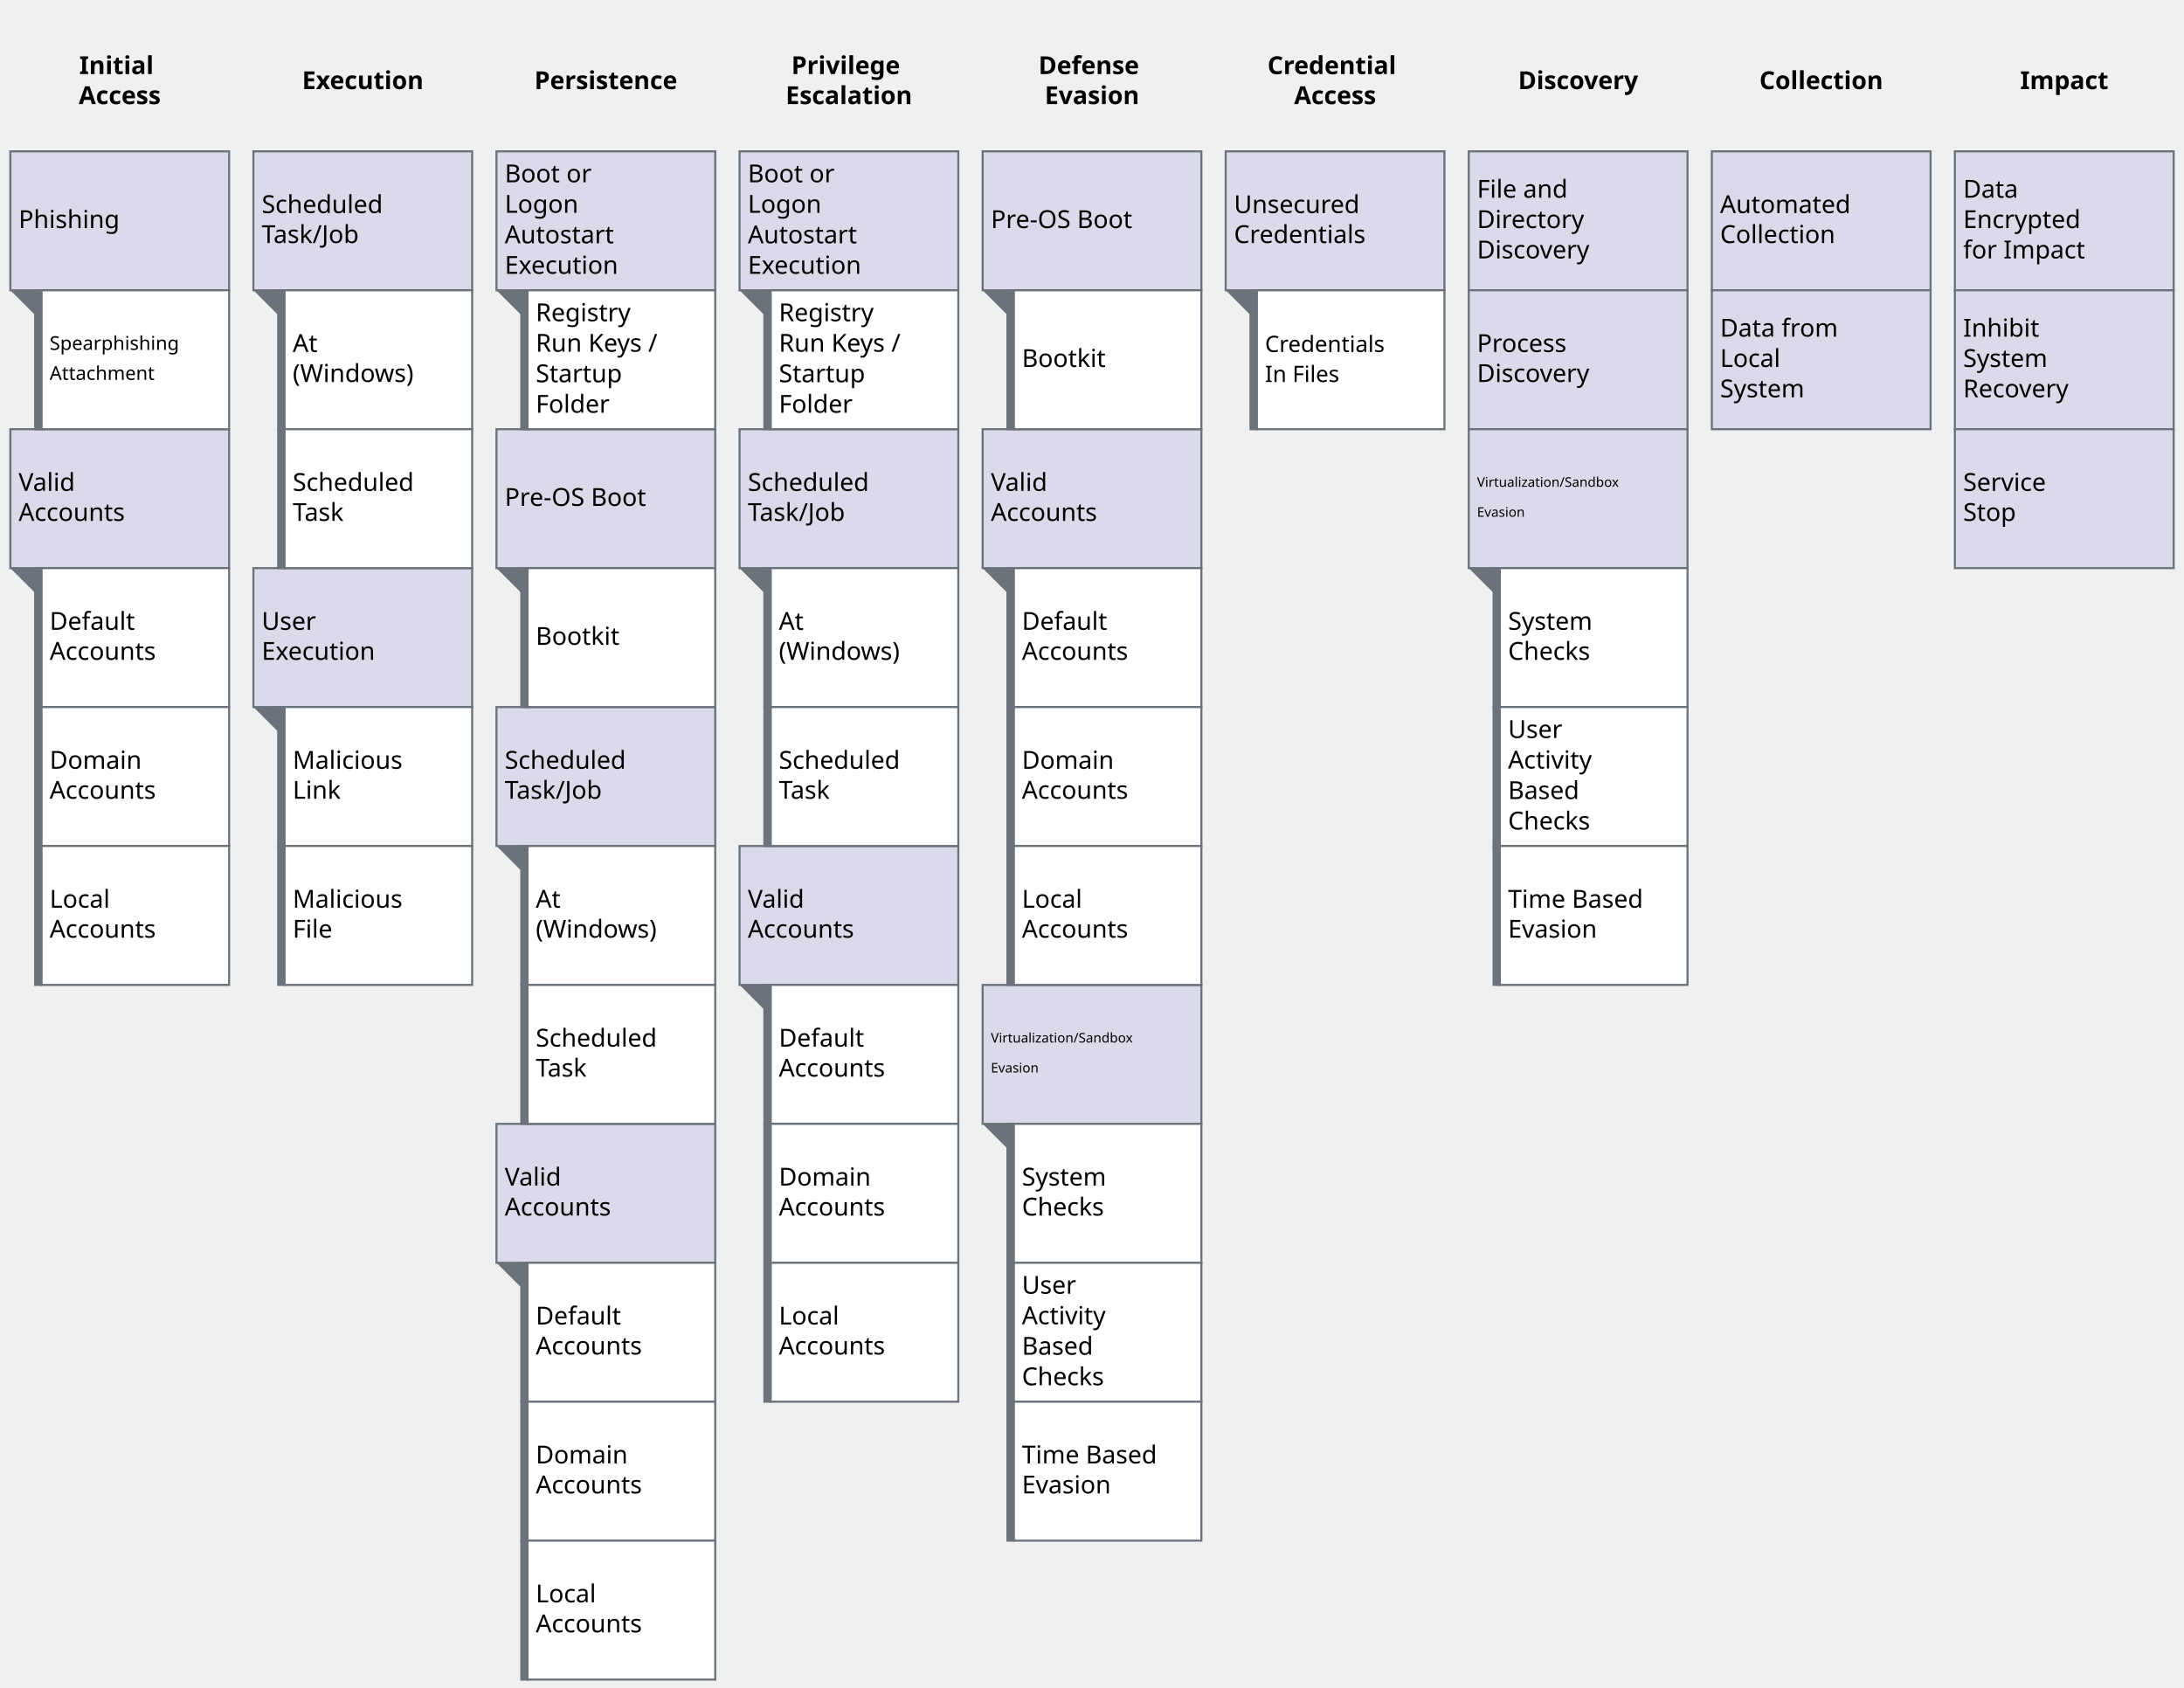
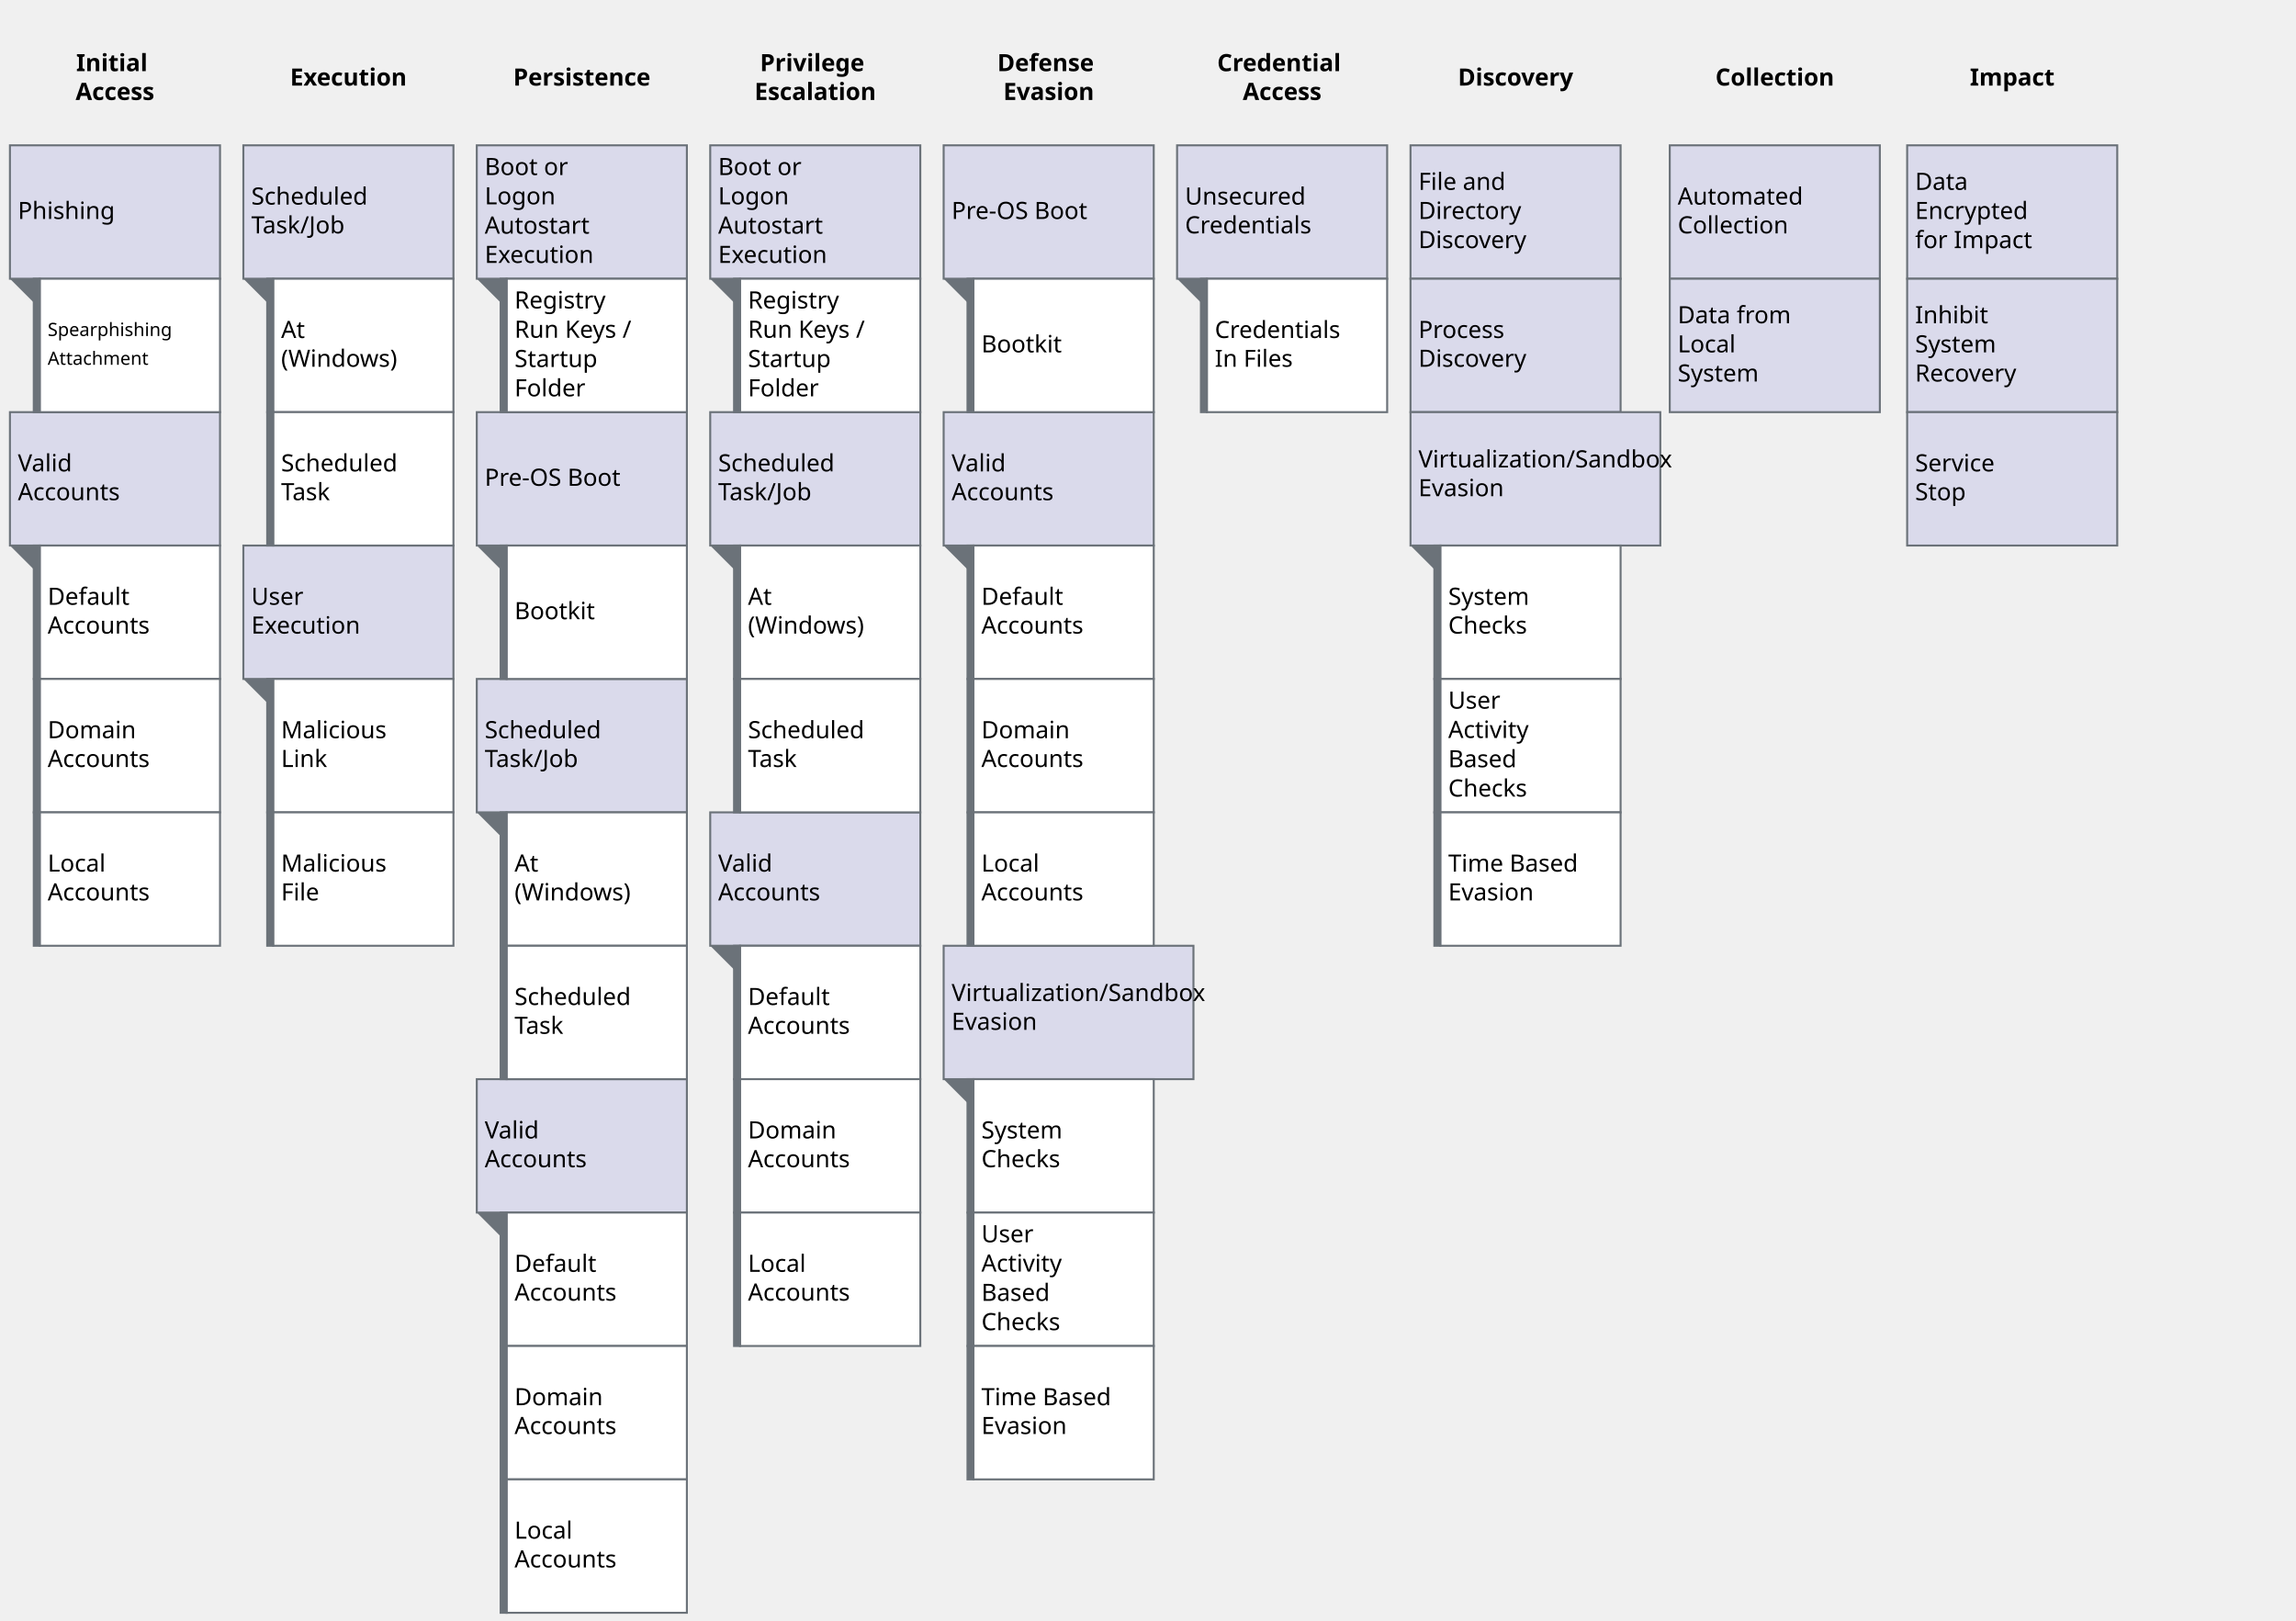
- <svg xmlns="http://www.w3.org/2000/svg" width="1056" height="816" id="svgvm1">
+ <svg xmlns="http://www.w3.org/2000/svg" width="1156" height="816" id="svgvm1">
  <g transform="translate(5,5)" style="font-family: sans-serif;">
    <g transform="translate(0,1)">
      <g>
        <g class="tactic initial-access" transform="translate(0, 0)">
          <g class="techniques">
            <g class="technique T1566" transform="translate(0, 67.16667)">
              <rect class="cell" height="67.167" width="105.775" fill="#dadaeb" stroke="#6B7279" />
              <polygon class="sidebar" transform="translate(0, 67.16667)" points="0,0 12,0 12,12" fill="#6B7279" visibility="visible" />
              <text font-size="12" fill="black">
                <tspan x="4" y="37.083">Phishing</tspan>
              </text>
            </g>
            <g class="technique T1078" transform="translate(0, 201.5)">
              <rect class="cell" height="67.167" width="105.775" fill="#dadaeb" stroke="#6B7279" />
              <polygon class="sidebar" transform="translate(0, 67.16667)" points="0,0 12,0 12,12" fill="#6B7279" visibility="visible" />
              <text font-size="12" fill="black">
                <tspan x="4" y="29.833">Valid</tspan>
                <tspan x="4" y="44.333">Accounts</tspan>
              </text>
            </g>
          </g>
          <g class="subtechniques">
            <g class="subtechnique T1566.001" transform="translate(15, 134.3333)">
              <rect class="cell" height="67.167" width="90.775" fill="white" stroke="#6B7279" />
              <rect class="cell" height="67.167" width="3" transform="translate(-3, 0)" fill="#6B7279" stroke="#6B7279" />
              <text font-size="9.233" fill="black">
                <tspan x="4" y="28.833">Spearphishing</tspan>
                <tspan x="4" y="43.333">Attachment</tspan>
              </text>
            </g>
            <g class="subtechnique T1078.001" transform="translate(15, 268.6667)">
              <rect class="cell" height="67.167" width="90.775" fill="white" stroke="#6B7279" />
              <rect class="cell" height="67.167" width="3" transform="translate(-3, 0)" fill="#6B7279" stroke="#6B7279" />
              <text font-size="12" fill="black">
                <tspan x="4" y="29.833">Default</tspan>
                <tspan x="4" y="44.333">Accounts</tspan>
              </text>
            </g>
            <g class="subtechnique T1078.002" transform="translate(15, 335.8333)">
              <rect class="cell" height="67.167" width="90.775" fill="white" stroke="#6B7279" />
              <rect class="cell" height="67.167" width="3" transform="translate(-3, 0)" fill="#6B7279" stroke="#6B7279" />
              <text font-size="12" fill="black">
                <tspan x="4" y="29.833">Domain</tspan>
                <tspan x="4" y="44.333">Accounts</tspan>
              </text>
            </g>
            <g class="subtechnique T1078.003" transform="translate(15, 403)">
              <rect class="cell" height="67.167" width="90.775" fill="white" stroke="#6B7279" />
              <rect class="cell" height="67.167" width="3" transform="translate(-3, 0)" fill="#6B7279" stroke="#6B7279" />
              <text font-size="12" fill="black">
                <tspan x="4" y="29.833">Local</tspan>
                <tspan x="4" y="44.333">Accounts</tspan>
              </text>
            </g>
          </g>
          <g class="tactic-label">
            <text font-size="12" fill="black" font-weight="bold">
              <tspan text-anchor="middle" x="52.888" y="29.833">Initial</tspan>
              <tspan text-anchor="middle" x="52.888" y="44.333">Access</tspan>
            </text>
          </g>
        </g>
        <g class="tactic execution" transform="translate(117.5281, 0)">
          <g class="techniques">
            <g class="technique T1053" transform="translate(0, 67.16667)">
              <rect class="cell" height="67.167" width="105.775" fill="#dadaeb" stroke="#6B7279" />
              <polygon class="sidebar" transform="translate(0, 67.16667)" points="0,0 12,0 12,12" fill="#6B7279" visibility="visible" />
              <text font-size="12" fill="black">
                <tspan x="4" y="29.833">Scheduled</tspan>
                <tspan x="4" y="44.333">Task/Job</tspan>
              </text>
            </g>
            <g class="technique T1204" transform="translate(0, 268.6667)">
              <rect class="cell" height="67.167" width="105.775" fill="#dadaeb" stroke="#6B7279" />
              <polygon class="sidebar" transform="translate(0, 67.16667)" points="0,0 12,0 12,12" fill="#6B7279" visibility="visible" />
              <text font-size="12" fill="black">
                <tspan x="4" y="29.833">User</tspan>
                <tspan x="4" y="44.333">Execution</tspan>
              </text>
            </g>
          </g>
          <g class="subtechniques">
            <g class="subtechnique T1053.002" transform="translate(15, 134.3333)">
              <rect class="cell" height="67.167" width="90.775" fill="white" stroke="#6B7279" />
              <rect class="cell" height="67.167" width="3" transform="translate(-3, 0)" fill="#6B7279" stroke="#6B7279" />
              <text font-size="12" fill="black">
                <tspan x="4" y="29.833">At</tspan>
                <tspan x="4" y="44.333">(Windows)</tspan>
              </text>
            </g>
            <g class="subtechnique T1053.005" transform="translate(15, 201.5)">
              <rect class="cell" height="67.167" width="90.775" fill="white" stroke="#6B7279" />
              <rect class="cell" height="67.167" width="3" transform="translate(-3, 0)" fill="#6B7279" stroke="#6B7279" />
              <text font-size="12" fill="black">
                <tspan x="4" y="29.833">Scheduled</tspan>
                <tspan x="4" y="44.333">Task</tspan>
              </text>
            </g>
            <g class="subtechnique T1204.001" transform="translate(15, 335.8333)">
              <rect class="cell" height="67.167" width="90.775" fill="white" stroke="#6B7279" />
              <rect class="cell" height="67.167" width="3" transform="translate(-3, 0)" fill="#6B7279" stroke="#6B7279" />
              <text font-size="12" fill="black">
                <tspan x="4" y="29.833">Malicious</tspan>
                <tspan x="4" y="44.333">Link</tspan>
              </text>
            </g>
            <g class="subtechnique T1204.002" transform="translate(15, 403)">
              <rect class="cell" height="67.167" width="90.775" fill="white" stroke="#6B7279" />
              <rect class="cell" height="67.167" width="3" transform="translate(-3, 0)" fill="#6B7279" stroke="#6B7279" />
              <text font-size="12" fill="black">
                <tspan x="4" y="29.833">Malicious</tspan>
                <tspan x="4" y="44.333">File</tspan>
              </text>
            </g>
          </g>
          <g class="tactic-label">
            <text font-size="12" fill="black" font-weight="bold">
              <tspan text-anchor="middle" x="52.888" y="37.083">Execution</tspan>
            </text>
          </g>
        </g>
        <g class="tactic persistence" transform="translate(235.0562, 0)">
          <g class="techniques">
            <g class="technique T1547" transform="translate(0, 67.16667)">
              <rect class="cell" height="67.167" width="105.775" fill="#dadaeb" stroke="#6B7279" />
              <polygon class="sidebar" transform="translate(0, 67.16667)" points="0,0 12,0 12,12" fill="#6B7279" visibility="visible" />
              <text font-size="12" fill="black">
                <tspan x="4" y="14.958">Boot or</tspan>
                <tspan x="4" y="29.708">Logon</tspan>
                <tspan x="4" y="44.458">Autostart</tspan>
                <tspan x="4" y="59.208">Execution</tspan>
              </text>
            </g>
            <g class="technique T1542" transform="translate(0, 201.5)">
              <rect class="cell" height="67.167" width="105.775" fill="#dadaeb" stroke="#6B7279" />
              <polygon class="sidebar" transform="translate(0, 67.16667)" points="0,0 12,0 12,12" fill="#6B7279" visibility="visible" />
              <text font-size="12" fill="black">
                <tspan x="4" y="37.083">Pre-OS Boot</tspan>
              </text>
            </g>
            <g class="technique T1053" transform="translate(0, 335.8333)">
              <rect class="cell" height="67.167" width="105.775" fill="#dadaeb" stroke="#6B7279" />
              <polygon class="sidebar" transform="translate(0, 67.16667)" points="0,0 12,0 12,12" fill="#6B7279" visibility="visible" />
              <text font-size="12" fill="black">
                <tspan x="4" y="29.833">Scheduled</tspan>
                <tspan x="4" y="44.333">Task/Job</tspan>
              </text>
            </g>
            <g class="technique T1078" transform="translate(0, 537.3333)">
              <rect class="cell" height="67.167" width="105.775" fill="#dadaeb" stroke="#6B7279" />
              <polygon class="sidebar" transform="translate(0, 67.16667)" points="0,0 12,0 12,12" fill="#6B7279" visibility="visible" />
              <text font-size="12" fill="black">
                <tspan x="4" y="29.833">Valid</tspan>
                <tspan x="4" y="44.333">Accounts</tspan>
              </text>
            </g>
          </g>
          <g class="subtechniques">
            <g class="subtechnique T1547.001" transform="translate(15, 134.3333)">
              <rect class="cell" height="67.167" width="90.775" fill="white" stroke="#6B7279" />
              <rect class="cell" height="67.167" width="3" transform="translate(-3, 0)" fill="#6B7279" stroke="#6B7279" />
              <text font-size="12" fill="black">
                <tspan x="4" y="14.958">Registry</tspan>
                <tspan x="4" y="29.708">Run Keys /</tspan>
                <tspan x="4" y="44.458">Startup</tspan>
                <tspan x="4" y="59.208">Folder</tspan>
              </text>
            </g>
            <g class="subtechnique T1542.003" transform="translate(15, 268.6667)">
              <rect class="cell" height="67.167" width="90.775" fill="white" stroke="#6B7279" />
              <rect class="cell" height="67.167" width="3" transform="translate(-3, 0)" fill="#6B7279" stroke="#6B7279" />
              <text font-size="12" fill="black">
                <tspan x="4" y="37.083">Bootkit</tspan>
              </text>
            </g>
            <g class="subtechnique T1053.002" transform="translate(15, 403)">
              <rect class="cell" height="67.167" width="90.775" fill="white" stroke="#6B7279" />
              <rect class="cell" height="67.167" width="3" transform="translate(-3, 0)" fill="#6B7279" stroke="#6B7279" />
              <text font-size="12" fill="black">
                <tspan x="4" y="29.833">At</tspan>
                <tspan x="4" y="44.333">(Windows)</tspan>
              </text>
            </g>
            <g class="subtechnique T1053.005" transform="translate(15, 470.1667)">
              <rect class="cell" height="67.167" width="90.775" fill="white" stroke="#6B7279" />
              <rect class="cell" height="67.167" width="3" transform="translate(-3, 0)" fill="#6B7279" stroke="#6B7279" />
              <text font-size="12" fill="black">
                <tspan x="4" y="29.833">Scheduled</tspan>
                <tspan x="4" y="44.333">Task</tspan>
              </text>
            </g>
            <g class="subtechnique T1078.001" transform="translate(15, 604.5)">
              <rect class="cell" height="67.167" width="90.775" fill="white" stroke="#6B7279" />
              <rect class="cell" height="67.167" width="3" transform="translate(-3, 0)" fill="#6B7279" stroke="#6B7279" />
              <text font-size="12" fill="black">
                <tspan x="4" y="29.833">Default</tspan>
                <tspan x="4" y="44.333">Accounts</tspan>
              </text>
            </g>
            <g class="subtechnique T1078.002" transform="translate(15, 671.6667)">
              <rect class="cell" height="67.167" width="90.775" fill="white" stroke="#6B7279" />
              <rect class="cell" height="67.167" width="3" transform="translate(-3, 0)" fill="#6B7279" stroke="#6B7279" />
              <text font-size="12" fill="black">
                <tspan x="4" y="29.833">Domain</tspan>
                <tspan x="4" y="44.333">Accounts</tspan>
              </text>
            </g>
            <g class="subtechnique T1078.003" transform="translate(15, 738.8333)">
              <rect class="cell" height="67.167" width="90.775" fill="white" stroke="#6B7279" />
              <rect class="cell" height="67.167" width="3" transform="translate(-3, 0)" fill="#6B7279" stroke="#6B7279" />
              <text font-size="12" fill="black">
                <tspan x="4" y="29.833">Local</tspan>
                <tspan x="4" y="44.333">Accounts</tspan>
              </text>
            </g>
          </g>
          <g class="tactic-label">
            <text font-size="12" fill="black" font-weight="bold">
              <tspan text-anchor="middle" x="52.888" y="37.083">Persistence</tspan>
            </text>
          </g>
        </g>
        <g class="tactic privilege-escalation" transform="translate(352.5843, 0)">
          <g class="techniques">
            <g class="technique T1547" transform="translate(0, 67.16667)">
              <rect class="cell" height="67.167" width="105.775" fill="#dadaeb" stroke="#6B7279" />
              <polygon class="sidebar" transform="translate(0, 67.16667)" points="0,0 12,0 12,12" fill="#6B7279" visibility="visible" />
              <text font-size="12" fill="black">
                <tspan x="4" y="14.958">Boot or</tspan>
                <tspan x="4" y="29.708">Logon</tspan>
                <tspan x="4" y="44.458">Autostart</tspan>
                <tspan x="4" y="59.208">Execution</tspan>
              </text>
            </g>
            <g class="technique T1053" transform="translate(0, 201.5)">
              <rect class="cell" height="67.167" width="105.775" fill="#dadaeb" stroke="#6B7279" />
              <polygon class="sidebar" transform="translate(0, 67.16667)" points="0,0 12,0 12,12" fill="#6B7279" visibility="visible" />
              <text font-size="12" fill="black">
                <tspan x="4" y="29.833">Scheduled</tspan>
                <tspan x="4" y="44.333">Task/Job</tspan>
              </text>
            </g>
            <g class="technique T1078" transform="translate(0, 403)">
              <rect class="cell" height="67.167" width="105.775" fill="#dadaeb" stroke="#6B7279" />
              <polygon class="sidebar" transform="translate(0, 67.16667)" points="0,0 12,0 12,12" fill="#6B7279" visibility="visible" />
              <text font-size="12" fill="black">
                <tspan x="4" y="29.833">Valid</tspan>
                <tspan x="4" y="44.333">Accounts</tspan>
              </text>
            </g>
          </g>
          <g class="subtechniques">
            <g class="subtechnique T1547.001" transform="translate(15, 134.3333)">
              <rect class="cell" height="67.167" width="90.775" fill="white" stroke="#6B7279" />
              <rect class="cell" height="67.167" width="3" transform="translate(-3, 0)" fill="#6B7279" stroke="#6B7279" />
              <text font-size="12" fill="black">
                <tspan x="4" y="14.958">Registry</tspan>
                <tspan x="4" y="29.708">Run Keys /</tspan>
                <tspan x="4" y="44.458">Startup</tspan>
                <tspan x="4" y="59.208">Folder</tspan>
              </text>
            </g>
            <g class="subtechnique T1053.002" transform="translate(15, 268.6667)">
              <rect class="cell" height="67.167" width="90.775" fill="white" stroke="#6B7279" />
              <rect class="cell" height="67.167" width="3" transform="translate(-3, 0)" fill="#6B7279" stroke="#6B7279" />
              <text font-size="12" fill="black">
                <tspan x="4" y="29.833">At</tspan>
                <tspan x="4" y="44.333">(Windows)</tspan>
              </text>
            </g>
            <g class="subtechnique T1053.005" transform="translate(15, 335.8333)">
              <rect class="cell" height="67.167" width="90.775" fill="white" stroke="#6B7279" />
              <rect class="cell" height="67.167" width="3" transform="translate(-3, 0)" fill="#6B7279" stroke="#6B7279" />
              <text font-size="12" fill="black">
                <tspan x="4" y="29.833">Scheduled</tspan>
                <tspan x="4" y="44.333">Task</tspan>
              </text>
            </g>
            <g class="subtechnique T1078.001" transform="translate(15, 470.1667)">
              <rect class="cell" height="67.167" width="90.775" fill="white" stroke="#6B7279" />
              <rect class="cell" height="67.167" width="3" transform="translate(-3, 0)" fill="#6B7279" stroke="#6B7279" />
              <text font-size="12" fill="black">
                <tspan x="4" y="29.833">Default</tspan>
                <tspan x="4" y="44.333">Accounts</tspan>
              </text>
            </g>
            <g class="subtechnique T1078.002" transform="translate(15, 537.3333)">
              <rect class="cell" height="67.167" width="90.775" fill="white" stroke="#6B7279" />
              <rect class="cell" height="67.167" width="3" transform="translate(-3, 0)" fill="#6B7279" stroke="#6B7279" />
              <text font-size="12" fill="black">
                <tspan x="4" y="29.833">Domain</tspan>
                <tspan x="4" y="44.333">Accounts</tspan>
              </text>
            </g>
            <g class="subtechnique T1078.003" transform="translate(15, 604.5)">
              <rect class="cell" height="67.167" width="90.775" fill="white" stroke="#6B7279" />
              <rect class="cell" height="67.167" width="3" transform="translate(-3, 0)" fill="#6B7279" stroke="#6B7279" />
              <text font-size="12" fill="black">
                <tspan x="4" y="29.833">Local</tspan>
                <tspan x="4" y="44.333">Accounts</tspan>
              </text>
            </g>
          </g>
          <g class="tactic-label">
            <text font-size="12" fill="black" font-weight="bold">
              <tspan text-anchor="middle" x="52.888" y="29.833">Privilege</tspan>
              <tspan text-anchor="middle" x="52.888" y="44.333">Escalation</tspan>
            </text>
          </g>
        </g>
        <g class="tactic defense-evasion" transform="translate(470.1124, 0)">
          <g class="techniques">
            <g class="technique T1542" transform="translate(0, 67.16667)">
              <rect class="cell" height="67.167" width="105.775" fill="#dadaeb" stroke="#6B7279" />
              <polygon class="sidebar" transform="translate(0, 67.16667)" points="0,0 12,0 12,12" fill="#6B7279" visibility="visible" />
              <text font-size="12" fill="black">
                <tspan x="4" y="37.083">Pre-OS Boot</tspan>
              </text>
            </g>
            <g class="technique T1078" transform="translate(0, 201.5)">
              <rect class="cell" height="67.167" width="105.775" fill="#dadaeb" stroke="#6B7279" />
              <polygon class="sidebar" transform="translate(0, 67.16667)" points="0,0 12,0 12,12" fill="#6B7279" visibility="visible" />
              <text font-size="12" fill="black">
                <tspan x="4" y="29.833">Valid</tspan>
                <tspan x="4" y="44.333">Accounts</tspan>
              </text>
            </g>
            <g class="technique T1497" transform="translate(0, 470.1667)">
-               <rect class="cell" height="67.167" width="105.775" fill="#dadaeb" stroke="#6B7279" />
-               <polygon class="sidebar" transform="translate(0, 67.16667)" points="0,0 12,0 12,12" fill="#6B7279" visibility="visible" />
-               <text font-size="6.444" fill="black">
+               <rect class="cell" height="67.167" width="125.775" fill="#dadaeb" stroke="#6B7279" />
+               <polygon class="sidebar" transform="translate(0, 67.16667)" points="0,0 12,0 12,12" fill="#6B7279" visibility="visible" />
+               <text font-size="12" fill="black">
                <tspan x="4" y="27.833">Virtualization/Sandbox</tspan>
                <tspan x="4" y="42.333">Evasion</tspan>
              </text>
            </g>
          </g>
          <g class="subtechniques">
            <g class="subtechnique T1542.003" transform="translate(15, 134.3333)">
              <rect class="cell" height="67.167" width="90.775" fill="white" stroke="#6B7279" />
              <rect class="cell" height="67.167" width="3" transform="translate(-3, 0)" fill="#6B7279" stroke="#6B7279" />
              <text font-size="12" fill="black">
                <tspan x="4" y="37.083">Bootkit</tspan>
              </text>
            </g>
            <g class="subtechnique T1078.001" transform="translate(15, 268.6667)">
              <rect class="cell" height="67.167" width="90.775" fill="white" stroke="#6B7279" />
              <rect class="cell" height="67.167" width="3" transform="translate(-3, 0)" fill="#6B7279" stroke="#6B7279" />
              <text font-size="12" fill="black">
                <tspan x="4" y="29.833">Default</tspan>
                <tspan x="4" y="44.333">Accounts</tspan>
              </text>
            </g>
            <g class="subtechnique T1078.002" transform="translate(15, 335.8333)">
              <rect class="cell" height="67.167" width="90.775" fill="white" stroke="#6B7279" />
              <rect class="cell" height="67.167" width="3" transform="translate(-3, 0)" fill="#6B7279" stroke="#6B7279" />
              <text font-size="12" fill="black">
                <tspan x="4" y="29.833">Domain</tspan>
                <tspan x="4" y="44.333">Accounts</tspan>
              </text>
            </g>
            <g class="subtechnique T1078.003" transform="translate(15, 403)">
              <rect class="cell" height="67.167" width="90.775" fill="white" stroke="#6B7279" />
              <rect class="cell" height="67.167" width="3" transform="translate(-3, 0)" fill="#6B7279" stroke="#6B7279" />
              <text font-size="12" fill="black">
                <tspan x="4" y="29.833">Local</tspan>
                <tspan x="4" y="44.333">Accounts</tspan>
              </text>
            </g>
            <g class="subtechnique T1497.001" transform="translate(15, 537.3333)">
              <rect class="cell" height="67.167" width="90.775" fill="white" stroke="#6B7279" />
              <rect class="cell" height="67.167" width="3" transform="translate(-3, 0)" fill="#6B7279" stroke="#6B7279" />
              <text font-size="12" fill="black">
                <tspan x="4" y="29.833">System</tspan>
                <tspan x="4" y="44.333">Checks</tspan>
              </text>
            </g>
            <g class="subtechnique T1497.002" transform="translate(15, 604.5)">
              <rect class="cell" height="67.167" width="90.775" fill="white" stroke="#6B7279" />
              <rect class="cell" height="67.167" width="3" transform="translate(-3, 0)" fill="#6B7279" stroke="#6B7279" />
              <text font-size="12" fill="black">
                <tspan x="4" y="14.958">User</tspan>
                <tspan x="4" y="29.708">Activity</tspan>
                <tspan x="4" y="44.458">Based</tspan>
                <tspan x="4" y="59.208">Checks</tspan>
              </text>
            </g>
            <g class="subtechnique T1497.003" transform="translate(15, 671.6667)">
              <rect class="cell" height="67.167" width="90.775" fill="white" stroke="#6B7279" />
              <rect class="cell" height="67.167" width="3" transform="translate(-3, 0)" fill="#6B7279" stroke="#6B7279" />
              <text font-size="12" fill="black">
                <tspan x="4" y="29.833">Time Based</tspan>
                <tspan x="4" y="44.333">Evasion</tspan>
              </text>
            </g>
          </g>
          <g class="tactic-label">
            <text font-size="12" fill="black" font-weight="bold">
              <tspan text-anchor="middle" x="52.888" y="29.833">Defense</tspan>
              <tspan text-anchor="middle" x="52.888" y="44.333">Evasion</tspan>
            </text>
          </g>
        </g>
        <g class="tactic credential-access" transform="translate(587.6404, 0)">
          <g class="techniques">
            <g class="technique T1552" transform="translate(0, 67.16667)">
              <rect class="cell" height="67.167" width="105.775" fill="#dadaeb" stroke="#6B7279" />
              <polygon class="sidebar" transform="translate(0, 67.16667)" points="0,0 12,0 12,12" fill="#6B7279" visibility="visible" />
              <text font-size="12" fill="black">
                <tspan x="4" y="29.833">Unsecured</tspan>
                <tspan x="4" y="44.333">Credentials</tspan>
              </text>
            </g>
          </g>
          <g class="subtechniques">
            <g class="subtechnique T1552.001" transform="translate(15, 134.3333)">
              <rect class="cell" height="67.167" width="90.775" fill="white" stroke="#6B7279" />
              <rect class="cell" height="67.167" width="3" transform="translate(-3, 0)" fill="#6B7279" stroke="#6B7279" />
-               <text font-size="10.911" fill="black">
+               <text font-size="11.911" fill="black">
                <tspan x="4" y="29.833">Credentials</tspan>
                <tspan x="4" y="44.333">In Files</tspan>
              </text>
            </g>
          </g>
          <g class="tactic-label">
            <text font-size="12" fill="black" font-weight="bold">
              <tspan text-anchor="middle" x="52.888" y="29.833">Credential</tspan>
              <tspan text-anchor="middle" x="52.888" y="44.333">Access</tspan>
            </text>
          </g>
        </g>
        <g class="tactic discovery" transform="translate(705.1685, 0)">
          <g class="techniques">
            <g class="technique T1083" transform="translate(0, 67.16667)">
              <rect class="cell" height="67.167" width="105.775" fill="#dadaeb" stroke="#6B7279" />
              <polygon class="sidebar" transform="translate(0, 67.16667)" points="0,0 12,0 12,0" fill="#6B7279" visibility="hidden" />
              <text font-size="12" fill="black">
                <tspan x="4" y="22.417">File and</tspan>
                <tspan x="4" y="37.083">Directory</tspan>
                <tspan x="4" y="51.75">Discovery</tspan>
              </text>
            </g>
            <g class="technique T1057" transform="translate(0, 134.3333)">
              <rect class="cell" height="67.167" width="105.775" fill="#dadaeb" stroke="#6B7279" />
              <polygon class="sidebar" transform="translate(0, 67.16667)" points="0,0 12,0 12,0" fill="#6B7279" visibility="hidden" />
              <text font-size="12" fill="black">
                <tspan x="4" y="29.833">Process</tspan>
                <tspan x="4" y="44.333">Discovery</tspan>
              </text>
            </g>
            <g class="technique T1497" transform="translate(0, 201.5)">
-               <rect class="cell" height="67.167" width="105.775" fill="#dadaeb" stroke="#6B7279" />
-               <polygon class="sidebar" transform="translate(0, 67.16667)" points="0,0 12,0 12,12" fill="#6B7279" visibility="visible" />
-               <text font-size="6.444" fill="black">
+               <rect class="cell" height="67.167" width="125.775" fill="#dadaeb" stroke="#6B7279" />
+               <polygon class="sidebar" transform="translate(0, 67.16667)" points="0,0 12,0 12,12" fill="#6B7279" visibility="visible" />
+               <text font-size="12" fill="black">
                <tspan x="4" y="27.833">Virtualization/Sandbox</tspan>
                <tspan x="4" y="42.333">Evasion</tspan>
              </text>
            </g>
          </g>
          <g class="subtechniques">
            <g class="subtechnique T1497.001" transform="translate(15, 268.6667)">
              <rect class="cell" height="67.167" width="90.775" fill="white" stroke="#6B7279" />
              <rect class="cell" height="67.167" width="3" transform="translate(-3, 0)" fill="#6B7279" stroke="#6B7279" />
              <text font-size="12" fill="black">
                <tspan x="4" y="29.833">System</tspan>
                <tspan x="4" y="44.333">Checks</tspan>
              </text>
            </g>
            <g class="subtechnique T1497.002" transform="translate(15, 335.8333)">
              <rect class="cell" height="67.167" width="90.775" fill="white" stroke="#6B7279" />
              <rect class="cell" height="67.167" width="3" transform="translate(-3, 0)" fill="#6B7279" stroke="#6B7279" />
              <text font-size="12" fill="black">
                <tspan x="4" y="14.958">User</tspan>
                <tspan x="4" y="29.708">Activity</tspan>
                <tspan x="4" y="44.458">Based</tspan>
                <tspan x="4" y="59.208">Checks</tspan>
              </text>
            </g>
            <g class="subtechnique T1497.003" transform="translate(15, 403)">
              <rect class="cell" height="67.167" width="90.775" fill="white" stroke="#6B7279" />
              <rect class="cell" height="67.167" width="3" transform="translate(-3, 0)" fill="#6B7279" stroke="#6B7279" />
              <text font-size="12" fill="black">
                <tspan x="4" y="29.833">Time Based</tspan>
                <tspan x="4" y="44.333">Evasion</tspan>
              </text>
            </g>
          </g>
          <g class="tactic-label">
            <text font-size="12" fill="black" font-weight="bold">
              <tspan text-anchor="middle" x="52.888" y="37.083">Discovery</tspan>
            </text>
          </g>
        </g>
-         <g class="tactic collection" transform="translate(822.6966, 0)">
+         <g class="tactic collection" transform="translate(835.6966, 0)">
          <g class="techniques">
            <g class="technique T1119" transform="translate(0, 67.16667)">
              <rect class="cell" height="67.167" width="105.775" fill="#dadaeb" stroke="#6B7279" />
              <polygon class="sidebar" transform="translate(0, 67.16667)" points="0,0 12,0 12,0" fill="#6B7279" visibility="hidden" />
              <text font-size="12" fill="black">
                <tspan x="4" y="29.833">Automated</tspan>
                <tspan x="4" y="44.333">Collection</tspan>
              </text>
            </g>
            <g class="technique T1005" transform="translate(0, 134.3333)">
              <rect class="cell" height="67.167" width="105.775" fill="#dadaeb" stroke="#6B7279" />
              <polygon class="sidebar" transform="translate(0, 67.16667)" points="0,0 12,0 12,0" fill="#6B7279" visibility="hidden" />
              <text font-size="12" fill="black">
                <tspan x="4" y="22.417">Data from</tspan>
                <tspan x="4" y="37.083">Local</tspan>
                <tspan x="4" y="51.75">System</tspan>
              </text>
            </g>
          </g>
          <g class="subtechniques" />
          <g class="tactic-label">
            <text font-size="12" fill="black" font-weight="bold">
              <tspan text-anchor="middle" x="52.888" y="37.083">Collection</tspan>
            </text>
          </g>
        </g>
-         <g class="tactic impact" transform="translate(940.2247, 0)">
+         <g class="tactic impact" transform="translate(955.2247, 0)">
          <g class="techniques">
            <g class="technique T1486" transform="translate(0, 67.16667)">
              <rect class="cell" height="67.167" width="105.775" fill="#dadaeb" stroke="#6B7279" />
              <polygon class="sidebar" transform="translate(0, 67.16667)" points="0,0 12,0 12,0" fill="#6B7279" visibility="hidden" />
              <text font-size="12" fill="black">
                <tspan x="4" y="22.417">Data</tspan>
                <tspan x="4" y="37.083">Encrypted</tspan>
                <tspan x="4" y="51.75">for Impact</tspan>
              </text>
            </g>
            <g class="technique T1490" transform="translate(0, 134.3333)">
              <rect class="cell" height="67.167" width="105.775" fill="#dadaeb" stroke="#6B7279" />
              <polygon class="sidebar" transform="translate(0, 67.16667)" points="0,0 12,0 12,0" fill="#6B7279" visibility="hidden" />
              <text font-size="12" fill="black">
                <tspan x="4" y="22.417">Inhibit</tspan>
                <tspan x="4" y="37.083">System</tspan>
                <tspan x="4" y="51.75">Recovery</tspan>
              </text>
            </g>
            <g class="technique T1489" transform="translate(0, 201.5)">
              <rect class="cell" height="67.167" width="105.775" fill="#dadaeb" stroke="#6B7279" />
              <polygon class="sidebar" transform="translate(0, 67.16667)" points="0,0 12,0 12,0" fill="#6B7279" visibility="hidden" />
              <text font-size="12" fill="black">
                <tspan x="4" y="29.833">Service</tspan>
                <tspan x="4" y="44.333">Stop</tspan>
              </text>
            </g>
          </g>
          <g class="subtechniques" />
          <g class="tactic-label">
            <text font-size="12" fill="black" font-weight="bold">
              <tspan text-anchor="middle" x="52.888" y="37.083">Impact</tspan>
            </text>
          </g>
        </g>
      </g>
    </g>
  </g>
</svg>
